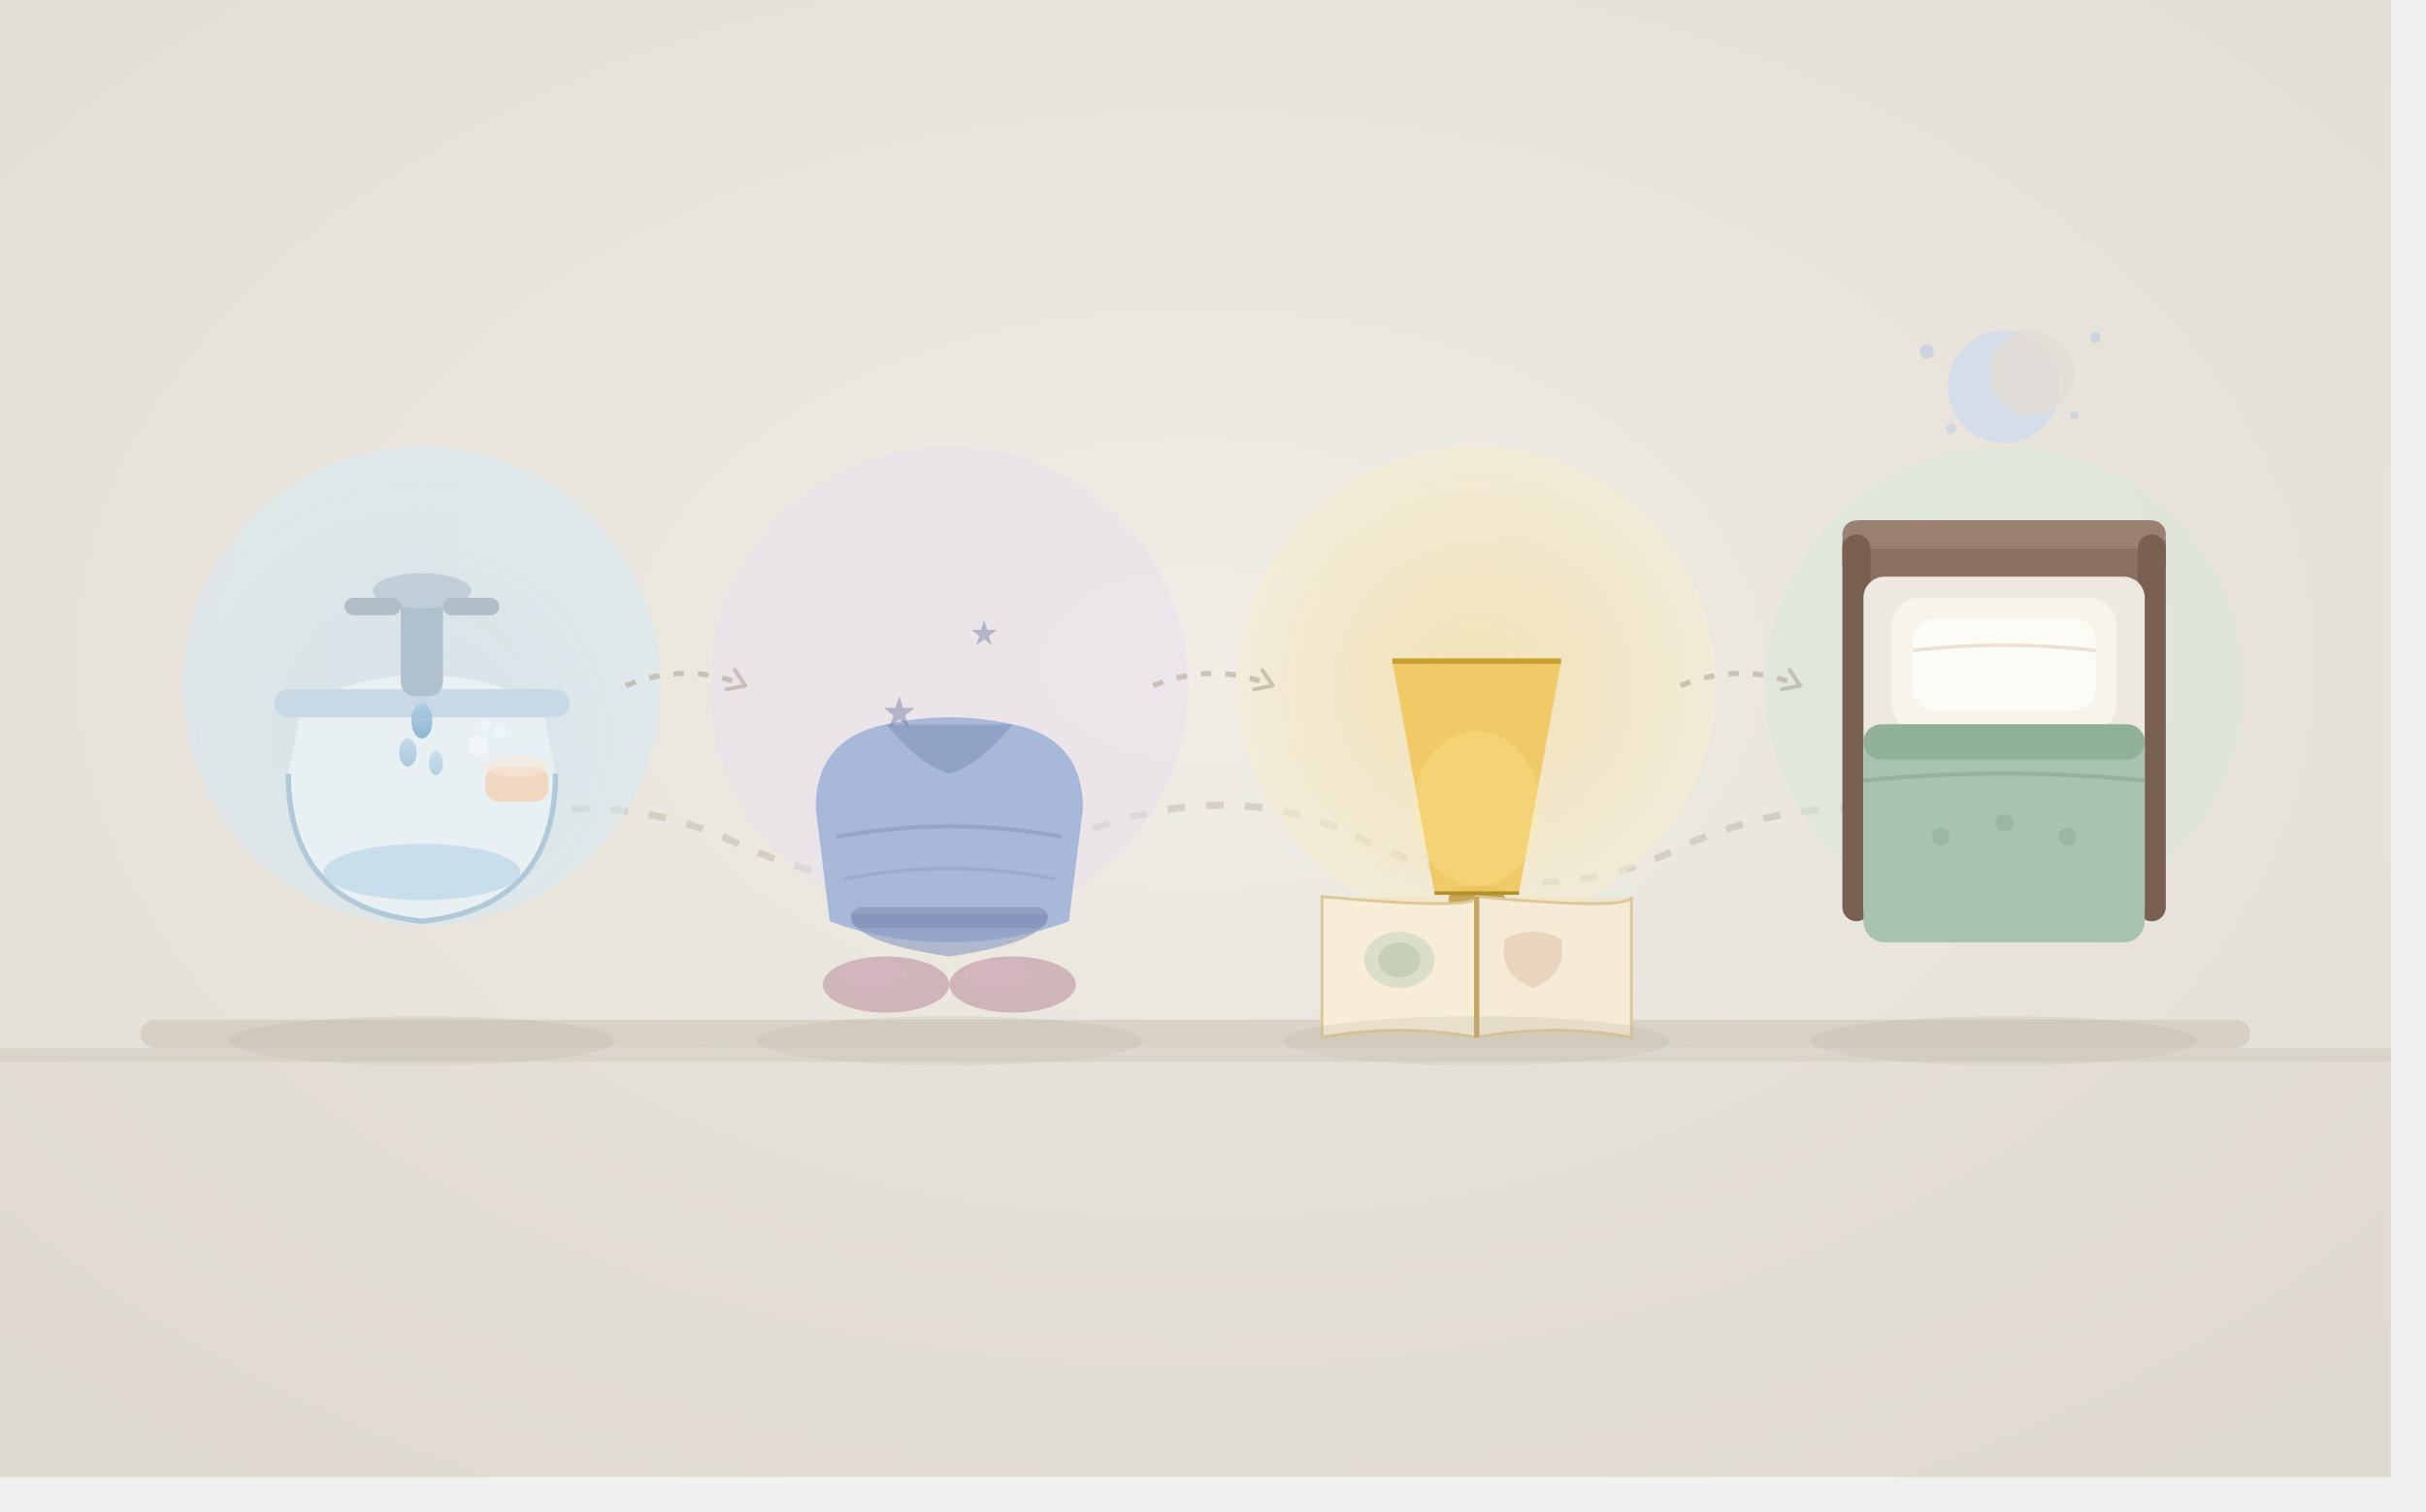
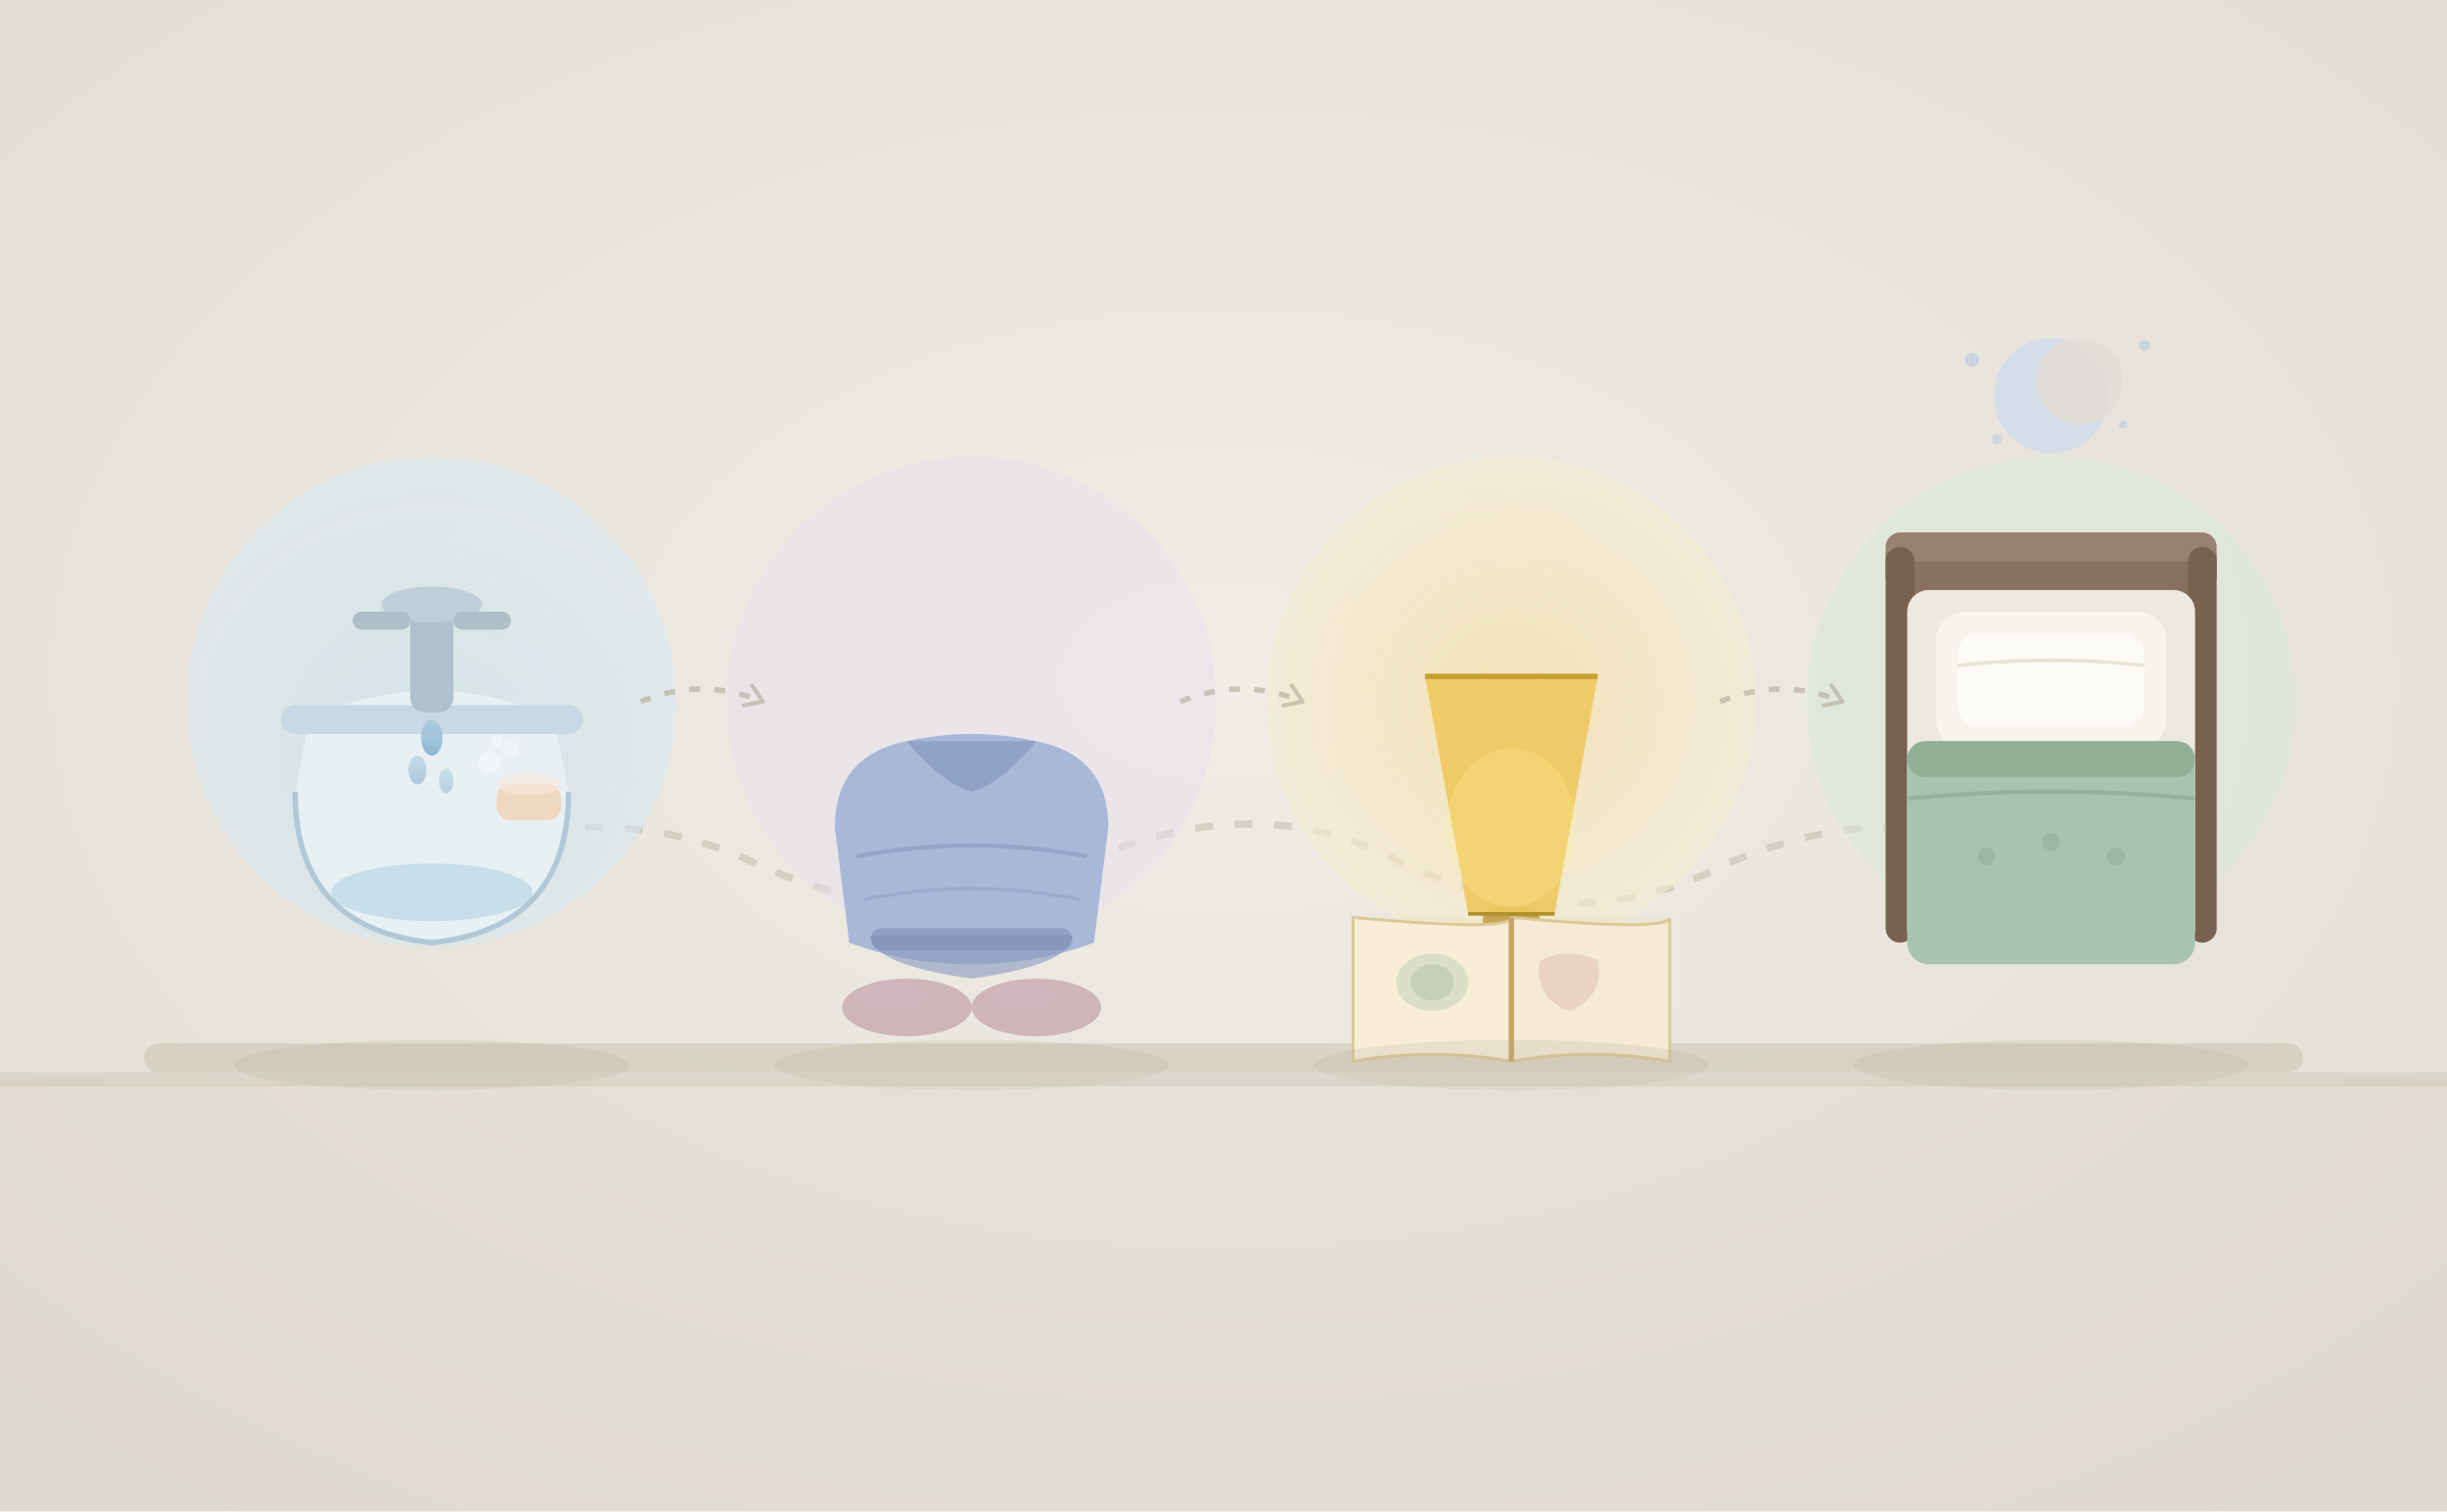
- <svg xmlns="http://www.w3.org/2000/svg" width="100%" viewBox="0 0 690 430" role="img" style="">
+ <svg xmlns="http://www.w3.org/2000/svg" width="100%" viewBox="0 0 680 420" role="img">
  <defs>
    <radialGradient id="bg2" cx="50%" cy="45%" r="70%">
      <stop offset="0%" stop-color="#F0EDE6" />
      <stop offset="100%" stop-color="#E2DDD4" />
    </radialGradient>
    <radialGradient id="lampHalo" cx="50%" cy="50%" r="50%">
      <stop offset="0%" stop-color="#F5D080" stop-opacity="0.45" />
      <stop offset="100%" stop-color="#F5D080" stop-opacity="0" />
    </radialGradient>
    <radialGradient id="sinkGlow" cx="50%" cy="60%" r="55%">
      <stop offset="0%" stop-color="#B8D8E8" stop-opacity="0.4" />
      <stop offset="100%" stop-color="#B8D8E8" stop-opacity="0" />
    </radialGradient>
    <linearGradient id="waterGrad" x1="0%" y1="0%" x2="0%" y2="100%">
      <stop offset="0%" stop-color="#A8CCE0" />
      <stop offset="100%" stop-color="#78A8C8" />
    </linearGradient>
-   </defs>
-   <rect x="0" y="0" width="680" height="420" fill="url(#bg2)" style="stroke:none;color:rgb(255, 255, 255);stroke-width:1px;stroke-linecap:butt;stroke-linejoin:miter;opacity:1;font-family:&quot;Anthropic Sans&quot;, -apple-system, &quot;system-ui&quot;, &quot;Segoe UI&quot;, sans-serif;font-size:16px;font-weight:400;text-anchor:start;dominant-baseline:auto" />
-   <rect x="40" y="290" width="600" height="8" rx="4" fill="#C8C0B0" opacity="0.5" style="fill:rgb(200, 192, 176);stroke:none;color:rgb(255, 255, 255);stroke-width:1px;stroke-linecap:butt;stroke-linejoin:miter;opacity:0.5;font-family:&quot;Anthropic Sans&quot;, -apple-system, &quot;system-ui&quot;, &quot;Segoe UI&quot;, sans-serif;font-size:16px;font-weight:400;text-anchor:start;dominant-baseline:auto" />
-   <path d="M120 240 Q168 220 210 240 Q258 262 300 240 Q350 218 390 240 Q438 262 480 240 Q528 220 560 240" stroke="#B8B0A0" stroke-width="2" fill="none" stroke-dasharray="5 6" opacity="0.45" style="fill:none;stroke:rgb(184, 176, 160);color:rgb(255, 255, 255);stroke-width:2px;stroke-dasharray:5px, 6px;stroke-linecap:butt;stroke-linejoin:miter;opacity:0.45;font-family:&quot;Anthropic Sans&quot;, -apple-system, &quot;system-ui&quot;, &quot;Segoe UI&quot;, sans-serif;font-size:16px;font-weight:400;text-anchor:start;dominant-baseline:auto" />
-   <circle cx="120" cy="195" r="68" fill="#D8EAF2" opacity="0.55" style="fill:rgb(216, 234, 242);stroke:none;color:rgb(255, 255, 255);stroke-width:1px;stroke-linecap:butt;stroke-linejoin:miter;opacity:0.55;font-family:&quot;Anthropic Sans&quot;, -apple-system, &quot;system-ui&quot;, &quot;Segoe UI&quot;, sans-serif;font-size:16px;font-weight:400;text-anchor:start;dominant-baseline:auto" />
-   <ellipse cx="120" cy="196" rx="68" ry="68" fill="url(#sinkGlow)" opacity="0.7" style="stroke:none;color:rgb(255, 255, 255);stroke-width:1px;stroke-linecap:butt;stroke-linejoin:miter;opacity:0.7;font-family:&quot;Anthropic Sans&quot;, -apple-system, &quot;system-ui&quot;, &quot;Segoe UI&quot;, sans-serif;font-size:16px;font-weight:400;text-anchor:start;dominant-baseline:auto" />
-   <path d="M82 220 Q82 258 120 262 Q158 258 158 220 L154 200 Q138 192 120 192 Q102 192 86 200 Z" fill="#E8F0F4" style="fill:rgb(232, 240, 244);stroke:none;color:rgb(255, 255, 255);stroke-width:1px;stroke-linecap:butt;stroke-linejoin:miter;opacity:1;font-family:&quot;Anthropic Sans&quot;, -apple-system, &quot;system-ui&quot;, &quot;Segoe UI&quot;, sans-serif;font-size:16px;font-weight:400;text-anchor:start;dominant-baseline:auto" />
-   <path d="M82 220 Q82 258 120 262 Q158 258 158 220" stroke="#B0C8D8" stroke-width="1.5" fill="none" style="fill:none;stroke:rgb(176, 200, 216);color:rgb(255, 255, 255);stroke-width:1.5px;stroke-linecap:butt;stroke-linejoin:miter;opacity:1;font-family:&quot;Anthropic Sans&quot;, -apple-system, &quot;system-ui&quot;, &quot;Segoe UI&quot;, sans-serif;font-size:16px;font-weight:400;text-anchor:start;dominant-baseline:auto" />
-   <rect x="78" y="196" width="84" height="8" rx="4" fill="#C8D8E4" style="fill:rgb(200, 216, 228);stroke:none;color:rgb(255, 255, 255);stroke-width:1px;stroke-linecap:butt;stroke-linejoin:miter;opacity:1;font-family:&quot;Anthropic Sans&quot;, -apple-system, &quot;system-ui&quot;, &quot;Segoe UI&quot;, sans-serif;font-size:16px;font-weight:400;text-anchor:start;dominant-baseline:auto" />
-   <rect x="114" y="168" width="12" height="30" rx="4" fill="#B0C0CC" style="fill:rgb(176, 192, 204);stroke:none;color:rgb(255, 255, 255);stroke-width:1px;stroke-linecap:butt;stroke-linejoin:miter;opacity:1;font-family:&quot;Anthropic Sans&quot;, -apple-system, &quot;system-ui&quot;, &quot;Segoe UI&quot;, sans-serif;font-size:16px;font-weight:400;text-anchor:start;dominant-baseline:auto" />
-   <ellipse cx="120" cy="168" rx="14" ry="5" fill="#C0CED8" style="fill:rgb(192, 206, 216);stroke:none;color:rgb(255, 255, 255);stroke-width:1px;stroke-linecap:butt;stroke-linejoin:miter;opacity:1;font-family:&quot;Anthropic Sans&quot;, -apple-system, &quot;system-ui&quot;, &quot;Segoe UI&quot;, sans-serif;font-size:16px;font-weight:400;text-anchor:start;dominant-baseline:auto" />
-   <rect x="98" y="170" width="16" height="5" rx="2.5" fill="#B0BEC8" style="fill:rgb(176, 190, 200);stroke:none;color:rgb(255, 255, 255);stroke-width:1px;stroke-linecap:butt;stroke-linejoin:miter;opacity:1;font-family:&quot;Anthropic Sans&quot;, -apple-system, &quot;system-ui&quot;, &quot;Segoe UI&quot;, sans-serif;font-size:16px;font-weight:400;text-anchor:start;dominant-baseline:auto" />
-   <rect x="126" y="170" width="16" height="5" rx="2.5" fill="#B0BEC8" style="fill:rgb(176, 190, 200);stroke:none;color:rgb(255, 255, 255);stroke-width:1px;stroke-linecap:butt;stroke-linejoin:miter;opacity:1;font-family:&quot;Anthropic Sans&quot;, -apple-system, &quot;system-ui&quot;, &quot;Segoe UI&quot;, sans-serif;font-size:16px;font-weight:400;text-anchor:start;dominant-baseline:auto" />
-   <ellipse cx="120" cy="205" rx="3" ry="5" fill="url(#waterGrad)" opacity="0.8" style="stroke:none;color:rgb(255, 255, 255);stroke-width:1px;stroke-linecap:butt;stroke-linejoin:miter;opacity:0.8;font-family:&quot;Anthropic Sans&quot;, -apple-system, &quot;system-ui&quot;, &quot;Segoe UI&quot;, sans-serif;font-size:16px;font-weight:400;text-anchor:start;dominant-baseline:auto" />
-   <ellipse cx="116" cy="214" rx="2.5" ry="4" fill="url(#waterGrad)" opacity="0.55" style="stroke:none;color:rgb(255, 255, 255);stroke-width:1px;stroke-linecap:butt;stroke-linejoin:miter;opacity:0.55;font-family:&quot;Anthropic Sans&quot;, -apple-system, &quot;system-ui&quot;, &quot;Segoe UI&quot;, sans-serif;font-size:16px;font-weight:400;text-anchor:start;dominant-baseline:auto" />
-   <ellipse cx="124" cy="217" rx="2" ry="3.5" fill="url(#waterGrad)" opacity="0.45" style="stroke:none;color:rgb(255, 255, 255);stroke-width:1px;stroke-linecap:butt;stroke-linejoin:miter;opacity:0.45;font-family:&quot;Anthropic Sans&quot;, -apple-system, &quot;system-ui&quot;, &quot;Segoe UI&quot;, sans-serif;font-size:16px;font-weight:400;text-anchor:start;dominant-baseline:auto" />
-   <ellipse cx="120" cy="248" rx="28" ry="8" fill="#A8CCE0" opacity="0.5" style="fill:rgb(168, 204, 224);stroke:none;color:rgb(255, 255, 255);stroke-width:1px;stroke-linecap:butt;stroke-linejoin:miter;opacity:0.5;font-family:&quot;Anthropic Sans&quot;, -apple-system, &quot;system-ui&quot;, &quot;Segoe UI&quot;, sans-serif;font-size:16px;font-weight:400;text-anchor:start;dominant-baseline:auto" />
-   <rect x="138" y="218" width="18" height="10" rx="4" fill="#F0D8C0" style="fill:rgb(240, 216, 192);stroke:none;color:rgb(255, 255, 255);stroke-width:1px;stroke-linecap:butt;stroke-linejoin:miter;opacity:1;font-family:&quot;Anthropic Sans&quot;, -apple-system, &quot;system-ui&quot;, &quot;Segoe UI&quot;, sans-serif;font-size:16px;font-weight:400;text-anchor:start;dominant-baseline:auto" />
-   <ellipse cx="147" cy="218" rx="9" ry="3" fill="#F8E8D8" opacity="0.6" style="fill:rgb(248, 232, 216);stroke:none;color:rgb(255, 255, 255);stroke-width:1px;stroke-linecap:butt;stroke-linejoin:miter;opacity:0.6;font-family:&quot;Anthropic Sans&quot;, -apple-system, &quot;system-ui&quot;, &quot;Segoe UI&quot;, sans-serif;font-size:16px;font-weight:400;text-anchor:start;dominant-baseline:auto" />
-   <circle cx="136" cy="212" r="3" fill="white" opacity="0.4" style="fill:rgb(255, 255, 255);stroke:none;color:rgb(255, 255, 255);stroke-width:1px;stroke-linecap:butt;stroke-linejoin:miter;opacity:0.4;font-family:&quot;Anthropic Sans&quot;, -apple-system, &quot;system-ui&quot;, &quot;Segoe UI&quot;, sans-serif;font-size:16px;font-weight:400;text-anchor:start;dominant-baseline:auto" />
-   <circle cx="142" cy="208" r="2" fill="white" opacity="0.3" style="fill:rgb(255, 255, 255);stroke:none;color:rgb(255, 255, 255);stroke-width:1px;stroke-linecap:butt;stroke-linejoin:miter;opacity:0.3;font-family:&quot;Anthropic Sans&quot;, -apple-system, &quot;system-ui&quot;, &quot;Segoe UI&quot;, sans-serif;font-size:16px;font-weight:400;text-anchor:start;dominant-baseline:auto" />
-   <circle cx="138" cy="206" r="1.5" fill="white" opacity="0.35" style="fill:rgb(255, 255, 255);stroke:none;color:rgb(255, 255, 255);stroke-width:1px;stroke-linecap:butt;stroke-linejoin:miter;opacity:0.35;font-family:&quot;Anthropic Sans&quot;, -apple-system, &quot;system-ui&quot;, &quot;Segoe UI&quot;, sans-serif;font-size:16px;font-weight:400;text-anchor:start;dominant-baseline:auto" />
-   <circle cx="270" cy="195" r="68" fill="#E8E0F0" opacity="0.5" style="fill:rgb(232, 224, 240);stroke:none;color:rgb(255, 255, 255);stroke-width:1px;stroke-linecap:butt;stroke-linejoin:miter;opacity:0.5;font-family:&quot;Anthropic Sans&quot;, -apple-system, &quot;system-ui&quot;, &quot;Segoe UI&quot;, sans-serif;font-size:16px;font-weight:400;text-anchor:start;dominant-baseline:auto" />
-   <path d="M232 230 Q232 210 252 206 Q270 202 288 206 Q308 210 308 230 L304 262 Q288 268 270 268 Q252 268 236 262 Z" fill="#A8B8D8" style="fill:rgb(168, 184, 216);stroke:none;color:rgb(255, 255, 255);stroke-width:1px;stroke-linecap:butt;stroke-linejoin:miter;opacity:1;font-family:&quot;Anthropic Sans&quot;, -apple-system, &quot;system-ui&quot;, &quot;Segoe UI&quot;, sans-serif;font-size:16px;font-weight:400;text-anchor:start;dominant-baseline:auto" />
-   <path d="M252 206 Q262 218 270 220 Q278 218 288 206" fill="#8898C0" opacity="0.7" style="fill:rgb(136, 152, 192);stroke:none;color:rgb(255, 255, 255);stroke-width:1px;stroke-linecap:butt;stroke-linejoin:miter;opacity:0.7;font-family:&quot;Anthropic Sans&quot;, -apple-system, &quot;system-ui&quot;, &quot;Segoe UI&quot;, sans-serif;font-size:16px;font-weight:400;text-anchor:start;dominant-baseline:auto" />
-   <path d="M238 238 Q270 232 302 238" stroke="#8898C0" stroke-width="1.2" fill="none" opacity="0.6" style="fill:none;stroke:rgb(136, 152, 192);color:rgb(255, 255, 255);stroke-width:1.2px;stroke-linecap:butt;stroke-linejoin:miter;opacity:0.6;font-family:&quot;Anthropic Sans&quot;, -apple-system, &quot;system-ui&quot;, &quot;Segoe UI&quot;, sans-serif;font-size:16px;font-weight:400;text-anchor:start;dominant-baseline:auto" />
-   <path d="M240 250 Q270 244 300 250" stroke="#8898C0" stroke-width="1" fill="none" opacity="0.4" style="fill:none;stroke:rgb(136, 152, 192);color:rgb(255, 255, 255);stroke-width:1px;stroke-linecap:butt;stroke-linejoin:miter;opacity:0.4;font-family:&quot;Anthropic Sans&quot;, -apple-system, &quot;system-ui&quot;, &quot;Segoe UI&quot;, sans-serif;font-size:16px;font-weight:400;text-anchor:start;dominant-baseline:auto" />
-   <g opacity="0.35" fill="#4A5888" style="fill:rgb(74, 88, 136);stroke:none;color:rgb(255, 255, 255);stroke-width:1px;stroke-linecap:butt;stroke-linejoin:miter;opacity:0.35;font-family:&quot;Anthropic Sans&quot;, -apple-system, &quot;system-ui&quot;, &quot;Segoe UI&quot;, sans-serif;font-size:16px;font-weight:400;text-anchor:start;dominant-baseline:auto">
-     <polygon points="258,222 260,228 266,228 261,232 263,238 258,234 253,238 255,232 250,228 256,228" transform="scale(0.55) translate(207,138)" style="fill:rgb(74, 88, 136);stroke:none;color:rgb(255, 255, 255);stroke-width:1px;stroke-linecap:butt;stroke-linejoin:miter;opacity:1;font-family:&quot;Anthropic Sans&quot;, -apple-system, &quot;system-ui&quot;, &quot;Segoe UI&quot;, sans-serif;font-size:16px;font-weight:400;text-anchor:start;dominant-baseline:auto" />
-     <polygon points="282,230 284,236 290,236 285,240 287,246 282,242 277,246 279,240 274,236 280,236" transform="scale(0.45) translate(340,162)" style="fill:rgb(74, 88, 136);stroke:none;color:rgb(255, 255, 255);stroke-width:1px;stroke-linecap:butt;stroke-linejoin:miter;opacity:1;font-family:&quot;Anthropic Sans&quot;, -apple-system, &quot;system-ui&quot;, &quot;Segoe UI&quot;, sans-serif;font-size:16px;font-weight:400;text-anchor:start;dominant-baseline:auto" />
-   </g>
-   <path d="M242 260 Q242 268 270 272 Q298 268 298 260" fill="#8898C0" opacity="0.6" style="fill:rgb(136, 152, 192);stroke:none;color:rgb(255, 255, 255);stroke-width:1px;stroke-linecap:butt;stroke-linejoin:miter;opacity:0.6;font-family:&quot;Anthropic Sans&quot;, -apple-system, &quot;system-ui&quot;, &quot;Segoe UI&quot;, sans-serif;font-size:16px;font-weight:400;text-anchor:start;dominant-baseline:auto" />
-   <rect x="242" y="258" width="56" height="6" rx="3" fill="#7888B0" opacity="0.5" style="fill:rgb(120, 136, 176);stroke:none;color:rgb(255, 255, 255);stroke-width:1px;stroke-linecap:butt;stroke-linejoin:miter;opacity:0.5;font-family:&quot;Anthropic Sans&quot;, -apple-system, &quot;system-ui&quot;, &quot;Segoe UI&quot;, sans-serif;font-size:16px;font-weight:400;text-anchor:start;dominant-baseline:auto" />
-   <ellipse cx="252" cy="280" rx="18" ry="8" fill="#C8A8B0" opacity="0.8" style="fill:rgb(200, 168, 176);stroke:none;color:rgb(255, 255, 255);stroke-width:1px;stroke-linecap:butt;stroke-linejoin:miter;opacity:0.8;font-family:&quot;Anthropic Sans&quot;, -apple-system, &quot;system-ui&quot;, &quot;Segoe UI&quot;, sans-serif;font-size:16px;font-weight:400;text-anchor:start;dominant-baseline:auto" />
-   <ellipse cx="288" cy="280" rx="18" ry="8" fill="#C8A8B0" opacity="0.8" style="fill:rgb(200, 168, 176);stroke:none;color:rgb(255, 255, 255);stroke-width:1px;stroke-linecap:butt;stroke-linejoin:miter;opacity:0.8;font-family:&quot;Anthropic Sans&quot;, -apple-system, &quot;system-ui&quot;, &quot;Segoe UI&quot;, sans-serif;font-size:16px;font-weight:400;text-anchor:start;dominant-baseline:auto" />
-   <ellipse cx="248" cy="277" rx="10" ry="4" fill="#D8B8C0" opacity="0.5" style="fill:rgb(216, 184, 192);stroke:none;color:rgb(255, 255, 255);stroke-width:1px;stroke-linecap:butt;stroke-linejoin:miter;opacity:0.5;font-family:&quot;Anthropic Sans&quot;, -apple-system, &quot;system-ui&quot;, &quot;Segoe UI&quot;, sans-serif;font-size:16px;font-weight:400;text-anchor:start;dominant-baseline:auto" />
-   <ellipse cx="284" cy="277" rx="10" ry="4" fill="#D8B8C0" opacity="0.5" style="fill:rgb(216, 184, 192);stroke:none;color:rgb(255, 255, 255);stroke-width:1px;stroke-linecap:butt;stroke-linejoin:miter;opacity:0.5;font-family:&quot;Anthropic Sans&quot;, -apple-system, &quot;system-ui&quot;, &quot;Segoe UI&quot;, sans-serif;font-size:16px;font-weight:400;text-anchor:start;dominant-baseline:auto" />
-   <circle cx="420" cy="195" r="68" fill="#F5ECD0" opacity="0.6" style="fill:rgb(245, 236, 208);stroke:none;color:rgb(255, 255, 255);stroke-width:1px;stroke-linecap:butt;stroke-linejoin:miter;opacity:0.6;font-family:&quot;Anthropic Sans&quot;, -apple-system, &quot;system-ui&quot;, &quot;Segoe UI&quot;, sans-serif;font-size:16px;font-weight:400;text-anchor:start;dominant-baseline:auto" />
-   <ellipse cx="420" cy="195" rx="68" ry="68" fill="url(#lampHalo)" opacity="0.85" style="stroke:none;color:rgb(255, 255, 255);stroke-width:1px;stroke-linecap:butt;stroke-linejoin:miter;opacity:0.85;font-family:&quot;Anthropic Sans&quot;, -apple-system, &quot;system-ui&quot;, &quot;Segoe UI&quot;, sans-serif;font-size:16px;font-weight:400;text-anchor:start;dominant-baseline:auto" />
-   <rect x="412" y="252" width="16" height="30" rx="4" fill="#C4A050" style="fill:rgb(196, 160, 80);stroke:none;color:rgb(255, 255, 255);stroke-width:1px;stroke-linecap:butt;stroke-linejoin:miter;opacity:1;font-family:&quot;Anthropic Sans&quot;, -apple-system, &quot;system-ui&quot;, &quot;Segoe UI&quot;, sans-serif;font-size:16px;font-weight:400;text-anchor:start;dominant-baseline:auto" />
-   <rect x="406" y="278" width="28" height="6" rx="3" fill="#A88838" style="fill:rgb(168, 136, 56);stroke:none;color:rgb(255, 255, 255);stroke-width:1px;stroke-linecap:butt;stroke-linejoin:miter;opacity:1;font-family:&quot;Anthropic Sans&quot;, -apple-system, &quot;system-ui&quot;, &quot;Segoe UI&quot;, sans-serif;font-size:16px;font-weight:400;text-anchor:start;dominant-baseline:auto" />
-   <path d="M396 188 L408 254 L432 254 L444 188 Z" fill="#F0C860" opacity="0.92" style="fill:rgb(240, 200, 96);stroke:none;color:rgb(255, 255, 255);stroke-width:1px;stroke-linecap:butt;stroke-linejoin:miter;opacity:0.92;font-family:&quot;Anthropic Sans&quot;, -apple-system, &quot;system-ui&quot;, &quot;Segoe UI&quot;, sans-serif;font-size:16px;font-weight:400;text-anchor:start;dominant-baseline:auto" />
-   <path d="M396 188 L444 188" stroke="#C8A030" stroke-width="1.5" fill="none" style="fill:none;stroke:rgb(200, 160, 48);color:rgb(255, 255, 255);stroke-width:1.5px;stroke-linecap:butt;stroke-linejoin:miter;opacity:1;font-family:&quot;Anthropic Sans&quot;, -apple-system, &quot;system-ui&quot;, &quot;Segoe UI&quot;, sans-serif;font-size:16px;font-weight:400;text-anchor:start;dominant-baseline:auto" />
-   <path d="M408 254 L432 254" stroke="#B09028" stroke-width="1" fill="none" style="fill:none;stroke:rgb(176, 144, 40);color:rgb(255, 255, 255);stroke-width:1px;stroke-linecap:butt;stroke-linejoin:miter;opacity:1;font-family:&quot;Anthropic Sans&quot;, -apple-system, &quot;system-ui&quot;, &quot;Segoe UI&quot;, sans-serif;font-size:16px;font-weight:400;text-anchor:start;dominant-baseline:auto" />
-   <ellipse cx="420" cy="230" rx="18" ry="22" fill="#FFF0A0" opacity="0.25" style="fill:rgb(255, 240, 160);stroke:none;color:rgb(255, 255, 255);stroke-width:1px;stroke-linecap:butt;stroke-linejoin:miter;opacity:0.25;font-family:&quot;Anthropic Sans&quot;, -apple-system, &quot;system-ui&quot;, &quot;Segoe UI&quot;, sans-serif;font-size:16px;font-weight:400;text-anchor:start;dominant-baseline:auto" />
-   <g transform="translate(376, 255)" style="fill:rgb(0, 0, 0);stroke:none;color:rgb(255, 255, 255);stroke-width:1px;stroke-linecap:butt;stroke-linejoin:miter;opacity:1;font-family:&quot;Anthropic Sans&quot;, -apple-system, &quot;system-ui&quot;, &quot;Segoe UI&quot;, sans-serif;font-size:16px;font-weight:400;text-anchor:start;dominant-baseline:auto">
-     <path d="M0 0 Q44 4 44 0 L44 40 Q22 36 0 40 Z" fill="#F8F2E4" style="fill:rgb(248, 242, 228);stroke:none;color:rgb(255, 255, 255);stroke-width:1px;stroke-linecap:butt;stroke-linejoin:miter;opacity:1;font-family:&quot;Anthropic Sans&quot;, -apple-system, &quot;system-ui&quot;, &quot;Segoe UI&quot;, sans-serif;font-size:16px;font-weight:400;text-anchor:start;dominant-baseline:auto" />
-     <path d="M0 0 Q44 4 44 0 L44 40 Q22 36 0 40 Z" stroke="#D8C898" stroke-width="0.8" fill="none" style="fill:none;stroke:rgb(216, 200, 152);color:rgb(255, 255, 255);stroke-width:0.8px;stroke-linecap:butt;stroke-linejoin:miter;opacity:1;font-family:&quot;Anthropic Sans&quot;, -apple-system, &quot;system-ui&quot;, &quot;Segoe UI&quot;, sans-serif;font-size:16px;font-weight:400;text-anchor:start;dominant-baseline:auto" />
-     <path d="M44 0 Q88 4 88 0 L88 40 Q66 36 44 40 Z" fill="#F4EEE0" style="fill:rgb(244, 238, 224);stroke:none;color:rgb(255, 255, 255);stroke-width:1px;stroke-linecap:butt;stroke-linejoin:miter;opacity:1;font-family:&quot;Anthropic Sans&quot;, -apple-system, &quot;system-ui&quot;, &quot;Segoe UI&quot;, sans-serif;font-size:16px;font-weight:400;text-anchor:start;dominant-baseline:auto" />
-     <path d="M44 0 Q88 4 88 0 L88 40 Q66 36 44 40 Z" stroke="#D8C898" stroke-width="0.8" fill="none" style="fill:none;stroke:rgb(216, 200, 152);color:rgb(255, 255, 255);stroke-width:0.8px;stroke-linecap:butt;stroke-linejoin:miter;opacity:1;font-family:&quot;Anthropic Sans&quot;, -apple-system, &quot;system-ui&quot;, &quot;Segoe UI&quot;, sans-serif;font-size:16px;font-weight:400;text-anchor:start;dominant-baseline:auto" />
-     <path d="M44 0 L44 40" stroke="#C0A060" stroke-width="1.5" fill="none" style="fill:none;stroke:rgb(192, 160, 96);color:rgb(255, 255, 255);stroke-width:1.5px;stroke-linecap:butt;stroke-linejoin:miter;opacity:1;font-family:&quot;Anthropic Sans&quot;, -apple-system, &quot;system-ui&quot;, &quot;Segoe UI&quot;, sans-serif;font-size:16px;font-weight:400;text-anchor:start;dominant-baseline:auto" />
-     <ellipse cx="22" cy="18" rx="10" ry="8" fill="#B8D0C0" opacity="0.5" style="fill:rgb(184, 208, 192);stroke:none;color:rgb(255, 255, 255);stroke-width:1px;stroke-linecap:butt;stroke-linejoin:miter;opacity:0.5;font-family:&quot;Anthropic Sans&quot;, -apple-system, &quot;system-ui&quot;, &quot;Segoe UI&quot;, sans-serif;font-size:16px;font-weight:400;text-anchor:start;dominant-baseline:auto" />
-     <ellipse cx="22" cy="18" rx="6" ry="5" fill="#98B8A0" opacity="0.4" style="fill:rgb(152, 184, 160);stroke:none;color:rgb(255, 255, 255);stroke-width:1px;stroke-linecap:butt;stroke-linejoin:miter;opacity:0.4;font-family:&quot;Anthropic Sans&quot;, -apple-system, &quot;system-ui&quot;, &quot;Segoe UI&quot;, sans-serif;font-size:16px;font-weight:400;text-anchor:start;dominant-baseline:auto" />
-     <path d="M52 12 Q60 8 68 12 Q70 22 60 26 Q50 22 52 12 Z" fill="#D8B8A8" opacity="0.45" style="fill:rgb(216, 184, 168);stroke:none;color:rgb(255, 255, 255);stroke-width:1px;stroke-linecap:butt;stroke-linejoin:miter;opacity:0.45;font-family:&quot;Anthropic Sans&quot;, -apple-system, &quot;system-ui&quot;, &quot;Segoe UI&quot;, sans-serif;font-size:16px;font-weight:400;text-anchor:start;dominant-baseline:auto" />
-     <rect x="0" y="0" width="88" height="40" rx="2" fill="#F5D080" opacity="0.12" style="fill:rgb(245, 208, 128);stroke:none;color:rgb(255, 255, 255);stroke-width:1px;stroke-linecap:butt;stroke-linejoin:miter;opacity:0.12;font-family:&quot;Anthropic Sans&quot;, -apple-system, &quot;system-ui&quot;, &quot;Segoe UI&quot;, sans-serif;font-size:16px;font-weight:400;text-anchor:start;dominant-baseline:auto" />
-   </g>
-   <circle cx="570" cy="195" r="68" fill="#D8E8D8" opacity="0.5" style="fill:rgb(216, 232, 216);stroke:none;color:rgb(255, 255, 255);stroke-width:1px;stroke-linecap:butt;stroke-linejoin:miter;opacity:0.5;font-family:&quot;Anthropic Sans&quot;, -apple-system, &quot;system-ui&quot;, &quot;Segoe UI&quot;, sans-serif;font-size:16px;font-weight:400;text-anchor:start;dominant-baseline:auto" />
-   <rect x="524" y="148" width="92" height="18" rx="6" fill="#8A7060" style="fill:rgb(138, 112, 96);stroke:none;color:rgb(255, 255, 255);stroke-width:1px;stroke-linecap:butt;stroke-linejoin:miter;opacity:1;font-family:&quot;Anthropic Sans&quot;, -apple-system, &quot;system-ui&quot;, &quot;Segoe UI&quot;, sans-serif;font-size:16px;font-weight:400;text-anchor:start;dominant-baseline:auto" />
-   <rect x="524" y="148" width="92" height="8" rx="4" fill="#9A8070" style="fill:rgb(154, 128, 112);stroke:none;color:rgb(255, 255, 255);stroke-width:1px;stroke-linecap:butt;stroke-linejoin:miter;opacity:1;font-family:&quot;Anthropic Sans&quot;, -apple-system, &quot;system-ui&quot;, &quot;Segoe UI&quot;, sans-serif;font-size:16px;font-weight:400;text-anchor:start;dominant-baseline:auto" />
-   <rect x="524" y="152" width="8" height="110" rx="4" fill="#7A6050" style="fill:rgb(122, 96, 80);stroke:none;color:rgb(255, 255, 255);stroke-width:1px;stroke-linecap:butt;stroke-linejoin:miter;opacity:1;font-family:&quot;Anthropic Sans&quot;, -apple-system, &quot;system-ui&quot;, &quot;Segoe UI&quot;, sans-serif;font-size:16px;font-weight:400;text-anchor:start;dominant-baseline:auto" />
-   <rect x="608" y="152" width="8" height="110" rx="4" fill="#7A6050" style="fill:rgb(122, 96, 80);stroke:none;color:rgb(255, 255, 255);stroke-width:1px;stroke-linecap:butt;stroke-linejoin:miter;opacity:1;font-family:&quot;Anthropic Sans&quot;, -apple-system, &quot;system-ui&quot;, &quot;Segoe UI&quot;, sans-serif;font-size:16px;font-weight:400;text-anchor:start;dominant-baseline:auto" />
-   <rect x="530" y="164" width="80" height="100" rx="6" fill="#EDE8E0" style="fill:rgb(237, 232, 224);stroke:none;color:rgb(255, 255, 255);stroke-width:1px;stroke-linecap:butt;stroke-linejoin:miter;opacity:1;font-family:&quot;Anthropic Sans&quot;, -apple-system, &quot;system-ui&quot;, &quot;Segoe UI&quot;, sans-serif;font-size:16px;font-weight:400;text-anchor:start;dominant-baseline:auto" />
-   <rect x="538" y="170" width="64" height="38" rx="8" fill="#F8F4EC" style="fill:rgb(248, 244, 236);stroke:none;color:rgb(255, 255, 255);stroke-width:1px;stroke-linecap:butt;stroke-linejoin:miter;opacity:1;font-family:&quot;Anthropic Sans&quot;, -apple-system, &quot;system-ui&quot;, &quot;Segoe UI&quot;, sans-serif;font-size:16px;font-weight:400;text-anchor:start;dominant-baseline:auto" />
-   <rect x="544" y="176" width="52" height="26" rx="6" fill="#FDFBF6" style="fill:rgb(253, 251, 246);stroke:none;color:rgb(255, 255, 255);stroke-width:1px;stroke-linecap:butt;stroke-linejoin:miter;opacity:1;font-family:&quot;Anthropic Sans&quot;, -apple-system, &quot;system-ui&quot;, &quot;Segoe UI&quot;, sans-serif;font-size:16px;font-weight:400;text-anchor:start;dominant-baseline:auto" />
-   <path d="M544 185 Q570 182 596 185" stroke="#E0D8C8" stroke-width="1" fill="none" opacity="0.7" style="fill:none;stroke:rgb(224, 216, 200);color:rgb(255, 255, 255);stroke-width:1px;stroke-linecap:butt;stroke-linejoin:miter;opacity:0.7;font-family:&quot;Anthropic Sans&quot;, -apple-system, &quot;system-ui&quot;, &quot;Segoe UI&quot;, sans-serif;font-size:16px;font-weight:400;text-anchor:start;dominant-baseline:auto" />
-   <rect x="530" y="206" width="80" height="62" rx="6" fill="#A8C4B0" style="fill:rgb(168, 196, 176);stroke:none;color:rgb(255, 255, 255);stroke-width:1px;stroke-linecap:butt;stroke-linejoin:miter;opacity:1;font-family:&quot;Anthropic Sans&quot;, -apple-system, &quot;system-ui&quot;, &quot;Segoe UI&quot;, sans-serif;font-size:16px;font-weight:400;text-anchor:start;dominant-baseline:auto" />
-   <rect x="530" y="206" width="80" height="10" rx="5" fill="#90B098" style="fill:rgb(144, 176, 152);stroke:none;color:rgb(255, 255, 255);stroke-width:1px;stroke-linecap:butt;stroke-linejoin:miter;opacity:1;font-family:&quot;Anthropic Sans&quot;, -apple-system, &quot;system-ui&quot;, &quot;Segoe UI&quot;, sans-serif;font-size:16px;font-weight:400;text-anchor:start;dominant-baseline:auto" />
-   <path d="M530 222 Q570 218 610 222" stroke="#88A890" stroke-width="1.2" fill="none" opacity="0.6" style="fill:none;stroke:rgb(136, 168, 144);color:rgb(255, 255, 255);stroke-width:1.2px;stroke-linecap:butt;stroke-linejoin:miter;opacity:0.6;font-family:&quot;Anthropic Sans&quot;, -apple-system, &quot;system-ui&quot;, &quot;Segoe UI&quot;, sans-serif;font-size:16px;font-weight:400;text-anchor:start;dominant-baseline:auto" />
-   <circle cx="552" cy="238" r="2.5" fill="#88A890" opacity="0.45" style="fill:rgb(136, 168, 144);stroke:none;color:rgb(255, 255, 255);stroke-width:1px;stroke-linecap:butt;stroke-linejoin:miter;opacity:0.45;font-family:&quot;Anthropic Sans&quot;, -apple-system, &quot;system-ui&quot;, &quot;Segoe UI&quot;, sans-serif;font-size:16px;font-weight:400;text-anchor:start;dominant-baseline:auto" />
-   <circle cx="570" cy="234" r="2.5" fill="#88A890" opacity="0.45" style="fill:rgb(136, 168, 144);stroke:none;color:rgb(255, 255, 255);stroke-width:1px;stroke-linecap:butt;stroke-linejoin:miter;opacity:0.45;font-family:&quot;Anthropic Sans&quot;, -apple-system, &quot;system-ui&quot;, &quot;Segoe UI&quot;, sans-serif;font-size:16px;font-weight:400;text-anchor:start;dominant-baseline:auto" />
-   <circle cx="588" cy="238" r="2.5" fill="#88A890" opacity="0.45" style="fill:rgb(136, 168, 144);stroke:none;color:rgb(255, 255, 255);stroke-width:1px;stroke-linecap:butt;stroke-linejoin:miter;opacity:0.45;font-family:&quot;Anthropic Sans&quot;, -apple-system, &quot;system-ui&quot;, &quot;Segoe UI&quot;, sans-serif;font-size:16px;font-weight:400;text-anchor:start;dominant-baseline:auto" />
-   <circle cx="570" cy="110" r="16" fill="#C8D8F0" opacity="0.6" style="fill:rgb(200, 216, 240);stroke:none;color:rgb(255, 255, 255);stroke-width:1px;stroke-linecap:butt;stroke-linejoin:miter;opacity:0.6;font-family:&quot;Anthropic Sans&quot;, -apple-system, &quot;system-ui&quot;, &quot;Segoe UI&quot;, sans-serif;font-size:16px;font-weight:400;text-anchor:start;dominant-baseline:auto" />
-   <circle cx="578" cy="106" r="12" fill="#E2DDD4" opacity="0.8" style="fill:rgb(226, 221, 212);stroke:none;color:rgb(255, 255, 255);stroke-width:1px;stroke-linecap:butt;stroke-linejoin:miter;opacity:0.8;font-family:&quot;Anthropic Sans&quot;, -apple-system, &quot;system-ui&quot;, &quot;Segoe UI&quot;, sans-serif;font-size:16px;font-weight:400;text-anchor:start;dominant-baseline:auto" />
-   <circle cx="548" cy="100" r="2" fill="#B0C4E0" opacity="0.55" style="fill:rgb(176, 196, 224);stroke:none;color:rgb(255, 255, 255);stroke-width:1px;stroke-linecap:butt;stroke-linejoin:miter;opacity:0.55;font-family:&quot;Anthropic Sans&quot;, -apple-system, &quot;system-ui&quot;, &quot;Segoe UI&quot;, sans-serif;font-size:16px;font-weight:400;text-anchor:start;dominant-baseline:auto" />
-   <circle cx="596" cy="96" r="1.5" fill="#B0C4E0" opacity="0.5" style="fill:rgb(176, 196, 224);stroke:none;color:rgb(255, 255, 255);stroke-width:1px;stroke-linecap:butt;stroke-linejoin:miter;opacity:0.5;font-family:&quot;Anthropic Sans&quot;, -apple-system, &quot;system-ui&quot;, &quot;Segoe UI&quot;, sans-serif;font-size:16px;font-weight:400;text-anchor:start;dominant-baseline:auto" />
-   <circle cx="555" cy="122" r="1.5" fill="#B0C4E0" opacity="0.4" style="fill:rgb(176, 196, 224);stroke:none;color:rgb(255, 255, 255);stroke-width:1px;stroke-linecap:butt;stroke-linejoin:miter;opacity:0.4;font-family:&quot;Anthropic Sans&quot;, -apple-system, &quot;system-ui&quot;, &quot;Segoe UI&quot;, sans-serif;font-size:16px;font-weight:400;text-anchor:start;dominant-baseline:auto" />
-   <circle cx="590" cy="118" r="1.2" fill="#B0C4E0" opacity="0.45" style="fill:rgb(176, 196, 224);stroke:none;color:rgb(255, 255, 255);stroke-width:1px;stroke-linecap:butt;stroke-linejoin:miter;opacity:0.45;font-family:&quot;Anthropic Sans&quot;, -apple-system, &quot;system-ui&quot;, &quot;Segoe UI&quot;, sans-serif;font-size:16px;font-weight:400;text-anchor:start;dominant-baseline:auto" />
-   <ellipse cx="120" cy="296" rx="55" ry="7" fill="#B0A898" opacity="0.2" style="fill:rgb(176, 168, 152);stroke:none;color:rgb(255, 255, 255);stroke-width:1px;stroke-linecap:butt;stroke-linejoin:miter;opacity:0.2;font-family:&quot;Anthropic Sans&quot;, -apple-system, &quot;system-ui&quot;, &quot;Segoe UI&quot;, sans-serif;font-size:16px;font-weight:400;text-anchor:start;dominant-baseline:auto" />
-   <ellipse cx="270" cy="296" rx="55" ry="7" fill="#B0A898" opacity="0.2" style="fill:rgb(176, 168, 152);stroke:none;color:rgb(255, 255, 255);stroke-width:1px;stroke-linecap:butt;stroke-linejoin:miter;opacity:0.2;font-family:&quot;Anthropic Sans&quot;, -apple-system, &quot;system-ui&quot;, &quot;Segoe UI&quot;, sans-serif;font-size:16px;font-weight:400;text-anchor:start;dominant-baseline:auto" />
-   <ellipse cx="420" cy="296" rx="55" ry="7" fill="#B0A898" opacity="0.2" style="fill:rgb(176, 168, 152);stroke:none;color:rgb(255, 255, 255);stroke-width:1px;stroke-linecap:butt;stroke-linejoin:miter;opacity:0.2;font-family:&quot;Anthropic Sans&quot;, -apple-system, &quot;system-ui&quot;, &quot;Segoe UI&quot;, sans-serif;font-size:16px;font-weight:400;text-anchor:start;dominant-baseline:auto" />
-   <ellipse cx="570" cy="296" rx="55" ry="7" fill="#B0A898" opacity="0.2" style="fill:rgb(176, 168, 152);stroke:none;color:rgb(255, 255, 255);stroke-width:1px;stroke-linecap:butt;stroke-linejoin:miter;opacity:0.2;font-family:&quot;Anthropic Sans&quot;, -apple-system, &quot;system-ui&quot;, &quot;Segoe UI&quot;, sans-serif;font-size:16px;font-weight:400;text-anchor:start;dominant-baseline:auto" />
-   <path d="M178 195 Q195 188 212 195" stroke="#B0A898" stroke-width="1.5" fill="none" stroke-dasharray="3 4" opacity="0.6" marker-end="url(#arrowSub)" style="fill:none;stroke:rgb(176, 168, 152);color:rgb(255, 255, 255);stroke-width:1.5px;stroke-dasharray:3px, 4px;stroke-linecap:butt;stroke-linejoin:miter;opacity:0.6;font-family:&quot;Anthropic Sans&quot;, -apple-system, &quot;system-ui&quot;, &quot;Segoe UI&quot;, sans-serif;font-size:16px;font-weight:400;text-anchor:start;dominant-baseline:auto" />
-   <path d="M328 195 Q345 188 362 195" stroke="#B0A898" stroke-width="1.5" fill="none" stroke-dasharray="3 4" opacity="0.6" marker-end="url(#arrowSub)" style="fill:none;stroke:rgb(176, 168, 152);color:rgb(255, 255, 255);stroke-width:1.5px;stroke-dasharray:3px, 4px;stroke-linecap:butt;stroke-linejoin:miter;opacity:0.6;font-family:&quot;Anthropic Sans&quot;, -apple-system, &quot;system-ui&quot;, &quot;Segoe UI&quot;, sans-serif;font-size:16px;font-weight:400;text-anchor:start;dominant-baseline:auto" />
-   <path d="M478 195 Q495 188 512 195" stroke="#B0A898" stroke-width="1.5" fill="none" stroke-dasharray="3 4" opacity="0.6" marker-end="url(#arrowSub)" style="fill:none;stroke:rgb(176, 168, 152);color:rgb(255, 255, 255);stroke-width:1.5px;stroke-dasharray:3px, 4px;stroke-linecap:butt;stroke-linejoin:miter;opacity:0.6;font-family:&quot;Anthropic Sans&quot;, -apple-system, &quot;system-ui&quot;, &quot;Segoe UI&quot;, sans-serif;font-size:16px;font-weight:400;text-anchor:start;dominant-baseline:auto" />
-   <defs>
    <marker id="arrowSub" viewBox="0 0 10 10" refX="8" refY="5" markerWidth="5" markerHeight="5" orient="auto-start-reverse">
      <path d="M2 1L8 5L2 9" fill="none" stroke="#B0A898" stroke-width="1.5" stroke-linecap="round" stroke-linejoin="round" />
    </marker>
  </defs>
-   <rect x="0" y="300" width="680" height="120" fill="#D8D0C4" opacity="0.25" rx="0" style="fill:rgb(216, 208, 196);stroke:none;color:rgb(255, 255, 255);stroke-width:1px;stroke-linecap:butt;stroke-linejoin:miter;opacity:0.25;font-family:&quot;Anthropic Sans&quot;, -apple-system, &quot;system-ui&quot;, &quot;Segoe UI&quot;, sans-serif;font-size:16px;font-weight:400;text-anchor:start;dominant-baseline:auto" />
-   <rect x="0" y="298" width="680" height="4" rx="0" fill="#C0B8A8" opacity="0.3" style="fill:rgb(192, 184, 168);stroke:none;color:rgb(255, 255, 255);stroke-width:1px;stroke-linecap:butt;stroke-linejoin:miter;opacity:0.3;font-family:&quot;Anthropic Sans&quot;, -apple-system, &quot;system-ui&quot;, &quot;Segoe UI&quot;, sans-serif;font-size:16px;font-weight:400;text-anchor:start;dominant-baseline:auto" />
+   <rect x="0" y="0" width="680" height="420" fill="url(#bg2)" />
+   <rect x="40" y="290" width="600" height="8" rx="4" fill="#C8C0B0" opacity="0.5" />
+   <path d="M120 240 Q168 220 210 240 Q258 262 300 240 Q350 218 390 240 Q438 262 480 240 Q528 220 560 240" stroke="#B8B0A0" stroke-width="2" fill="none" stroke-dasharray="5 6" opacity="0.45" />
+   <circle cx="120" cy="195" r="68" fill="#D8EAF2" opacity="0.55" />
+   <ellipse cx="120" cy="196" rx="68" ry="68" fill="url(#sinkGlow)" opacity="0.7" />
+   <path d="M82 220 Q82 258 120 262 Q158 258 158 220 L154 200 Q138 192 120 192 Q102 192 86 200 Z" fill="#E8F0F4" />
+   <path d="M82 220 Q82 258 120 262 Q158 258 158 220" stroke="#B0C8D8" stroke-width="1.5" fill="none" />
+   <rect x="78" y="196" width="84" height="8" rx="4" fill="#C8D8E4" />
+   <rect x="114" y="168" width="12" height="30" rx="4" fill="#B0C0CC" />
+   <ellipse cx="120" cy="168" rx="14" ry="5" fill="#C0CED8" />
+   <rect x="98" y="170" width="16" height="5" rx="2.5" fill="#B0BEC8" />
+   <rect x="126" y="170" width="16" height="5" rx="2.5" fill="#B0BEC8" />
+   <ellipse cx="120" cy="205" rx="3" ry="5" fill="url(#waterGrad)" opacity="0.8" />
+   <ellipse cx="116" cy="214" rx="2.5" ry="4" fill="url(#waterGrad)" opacity="0.55" />
+   <ellipse cx="124" cy="217" rx="2" ry="3.5" fill="url(#waterGrad)" opacity="0.45" />
+   <ellipse cx="120" cy="248" rx="28" ry="8" fill="#A8CCE0" opacity="0.5" />
+   <rect x="138" y="218" width="18" height="10" rx="4" fill="#F0D8C0" />
+   <ellipse cx="147" cy="218" rx="9" ry="3" fill="#F8E8D8" opacity="0.6" />
+   <circle cx="136" cy="212" r="3" fill="white" opacity="0.4" />
+   <circle cx="142" cy="208" r="2" fill="white" opacity="0.3" />
+   <circle cx="138" cy="206" r="1.5" fill="white" opacity="0.35" />
+   <circle cx="270" cy="195" r="68" fill="#E8E0F0" opacity="0.5" />
+   <path d="M232 230 Q232 210 252 206 Q270 202 288 206 Q308 210 308 230 L304 262 Q288 268 270 268 Q252 268 236 262 Z" fill="#A8B8D8" />
+   <path d="M252 206 Q262 218 270 220 Q278 218 288 206" fill="#8898C0" opacity="0.7" />
+   <path d="M238 238 Q270 232 302 238" stroke="#8898C0" stroke-width="1.2" fill="none" opacity="0.6" />
+   <path d="M240 250 Q270 244 300 250" stroke="#8898C0" stroke-width="1" fill="none" opacity="0.4" />
+   <path d="M242 260 Q242 268 270 272 Q298 268 298 260" fill="#8898C0" opacity="0.6" />
+   <rect x="242" y="258" width="56" height="6" rx="3" fill="#7888B0" opacity="0.5" />
+   <ellipse cx="252" cy="280" rx="18" ry="8" fill="#C8A8B0" opacity="0.8" />
+   <ellipse cx="288" cy="280" rx="18" ry="8" fill="#C8A8B0" opacity="0.8" />
+   <ellipse cx="248" cy="277" rx="10" ry="4" fill="#D8B8C0" opacity="0.5" />
+   <ellipse cx="284" cy="277" rx="10" ry="4" fill="#D8B8C0" opacity="0.5" />
+   <circle cx="420" cy="195" r="68" fill="#F5ECD0" opacity="0.6" />
+   <ellipse cx="420" cy="195" rx="68" ry="68" fill="url(#lampHalo)" opacity="0.85" />
+   <rect x="412" y="252" width="16" height="30" rx="4" fill="#C4A050" />
+   <rect x="406" y="278" width="28" height="6" rx="3" fill="#A88838" />
+   <path d="M396 188 L408 254 L432 254 L444 188 Z" fill="#F0C860" opacity="0.92" />
+   <path d="M396 188 L444 188" stroke="#C8A030" stroke-width="1.5" fill="none" />
+   <path d="M408 254 L432 254" stroke="#B09028" stroke-width="1" fill="none" />
+   <ellipse cx="420" cy="230" rx="18" ry="22" fill="#FFF0A0" opacity="0.25" />
+   <g transform="translate(376, 255)">
+     <path d="M0 0 Q44 4 44 0 L44 40 Q22 36 0 40 Z" fill="#F8F2E4" />
+     <path d="M0 0 Q44 4 44 0 L44 40 Q22 36 0 40 Z" stroke="#D8C898" stroke-width="0.8" fill="none" />
+     <path d="M44 0 Q88 4 88 0 L88 40 Q66 36 44 40 Z" fill="#F4EEE0" />
+     <path d="M44 0 Q88 4 88 0 L88 40 Q66 36 44 40 Z" stroke="#D8C898" stroke-width="0.8" fill="none" />
+     <path d="M44 0 L44 40" stroke="#C0A060" stroke-width="1.5" fill="none" />
+     <ellipse cx="22" cy="18" rx="10" ry="8" fill="#B8D0C0" opacity="0.5" />
+     <ellipse cx="22" cy="18" rx="6" ry="5" fill="#98B8A0" opacity="0.4" />
+     <path d="M52 12 Q60 8 68 12 Q70 22 60 26 Q50 22 52 12 Z" fill="#D8B8A8" opacity="0.45" />
+     <rect x="0" y="0" width="88" height="40" rx="2" fill="#F5D080" opacity="0.12" />
+   </g>
+   <circle cx="570" cy="195" r="68" fill="#D8E8D8" opacity="0.5" />
+   <rect x="524" y="148" width="92" height="18" rx="6" fill="#8A7060" />
+   <rect x="524" y="148" width="92" height="8" rx="4" fill="#9A8070" />
+   <rect x="524" y="152" width="8" height="110" rx="4" fill="#7A6050" />
+   <rect x="608" y="152" width="8" height="110" rx="4" fill="#7A6050" />
+   <rect x="530" y="164" width="80" height="100" rx="6" fill="#EDE8E0" />
+   <rect x="538" y="170" width="64" height="38" rx="8" fill="#F8F4EC" />
+   <rect x="544" y="176" width="52" height="26" rx="6" fill="#FDFBF6" />
+   <path d="M544 185 Q570 182 596 185" stroke="#E0D8C8" stroke-width="1" fill="none" opacity="0.7" />
+   <rect x="530" y="206" width="80" height="62" rx="6" fill="#A8C4B0" />
+   <rect x="530" y="206" width="80" height="10" rx="5" fill="#90B098" />
+   <path d="M530 222 Q570 218 610 222" stroke="#88A890" stroke-width="1.2" fill="none" opacity="0.6" />
+   <circle cx="552" cy="238" r="2.5" fill="#88A890" opacity="0.45" />
+   <circle cx="570" cy="234" r="2.5" fill="#88A890" opacity="0.45" />
+   <circle cx="588" cy="238" r="2.5" fill="#88A890" opacity="0.45" />
+   <circle cx="570" cy="110" r="16" fill="#C8D8F0" opacity="0.6" />
+   <circle cx="578" cy="106" r="12" fill="#E2DDD4" opacity="0.8" />
+   <circle cx="548" cy="100" r="2" fill="#B0C4E0" opacity="0.55" />
+   <circle cx="596" cy="96" r="1.5" fill="#B0C4E0" opacity="0.5" />
+   <circle cx="555" cy="122" r="1.5" fill="#B0C4E0" opacity="0.4" />
+   <circle cx="590" cy="118" r="1.2" fill="#B0C4E0" opacity="0.45" />
+   <ellipse cx="120" cy="296" rx="55" ry="7" fill="#B0A898" opacity="0.2" />
+   <ellipse cx="270" cy="296" rx="55" ry="7" fill="#B0A898" opacity="0.2" />
+   <ellipse cx="420" cy="296" rx="55" ry="7" fill="#B0A898" opacity="0.2" />
+   <ellipse cx="570" cy="296" rx="55" ry="7" fill="#B0A898" opacity="0.2" />
+   <path d="M178 195 Q195 188 212 195" stroke="#B0A898" stroke-width="1.5" fill="none" stroke-dasharray="3 4" opacity="0.6" marker-end="url(#arrowSub)" />
+   <path d="M328 195 Q345 188 362 195" stroke="#B0A898" stroke-width="1.5" fill="none" stroke-dasharray="3 4" opacity="0.6" marker-end="url(#arrowSub)" />
+   <path d="M478 195 Q495 188 512 195" stroke="#B0A898" stroke-width="1.5" fill="none" stroke-dasharray="3 4" opacity="0.6" marker-end="url(#arrowSub)" />
+   <rect x="0" y="300" width="680" height="120" fill="#D8D0C4" opacity="0.25" />
+   <rect x="0" y="298" width="680" height="4" fill="#C0B8A8" opacity="0.3" />
</svg>
